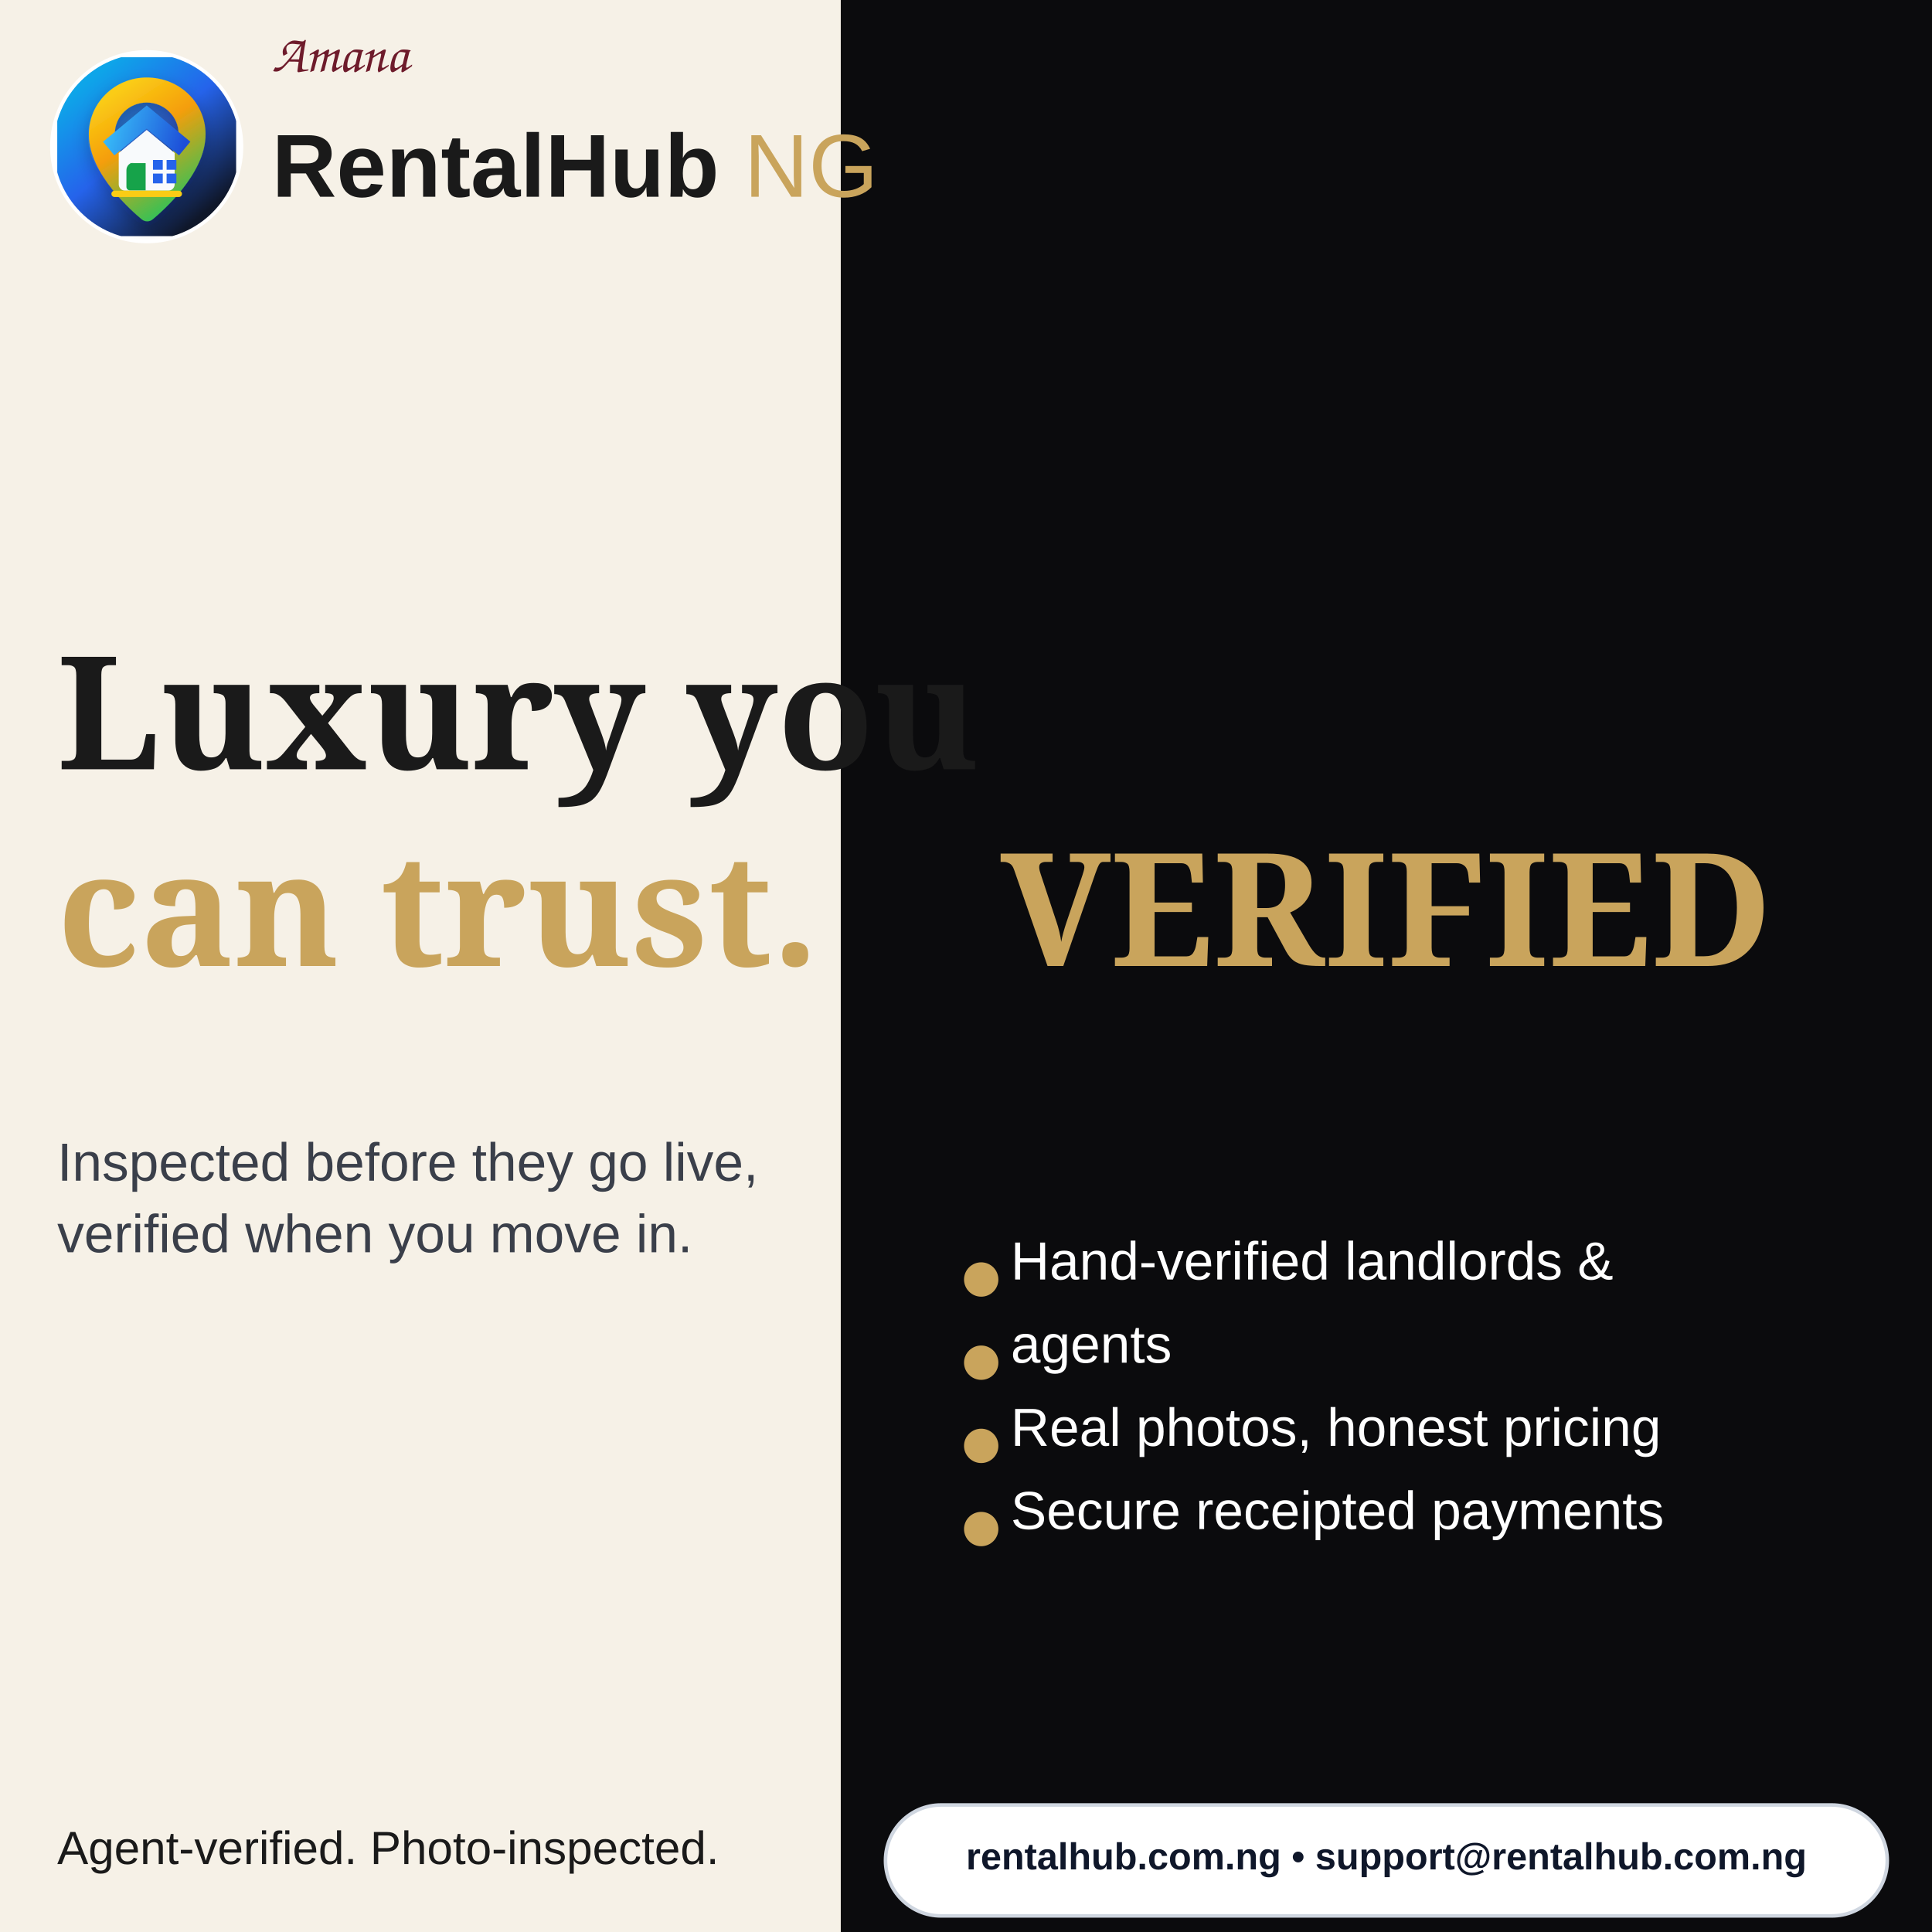
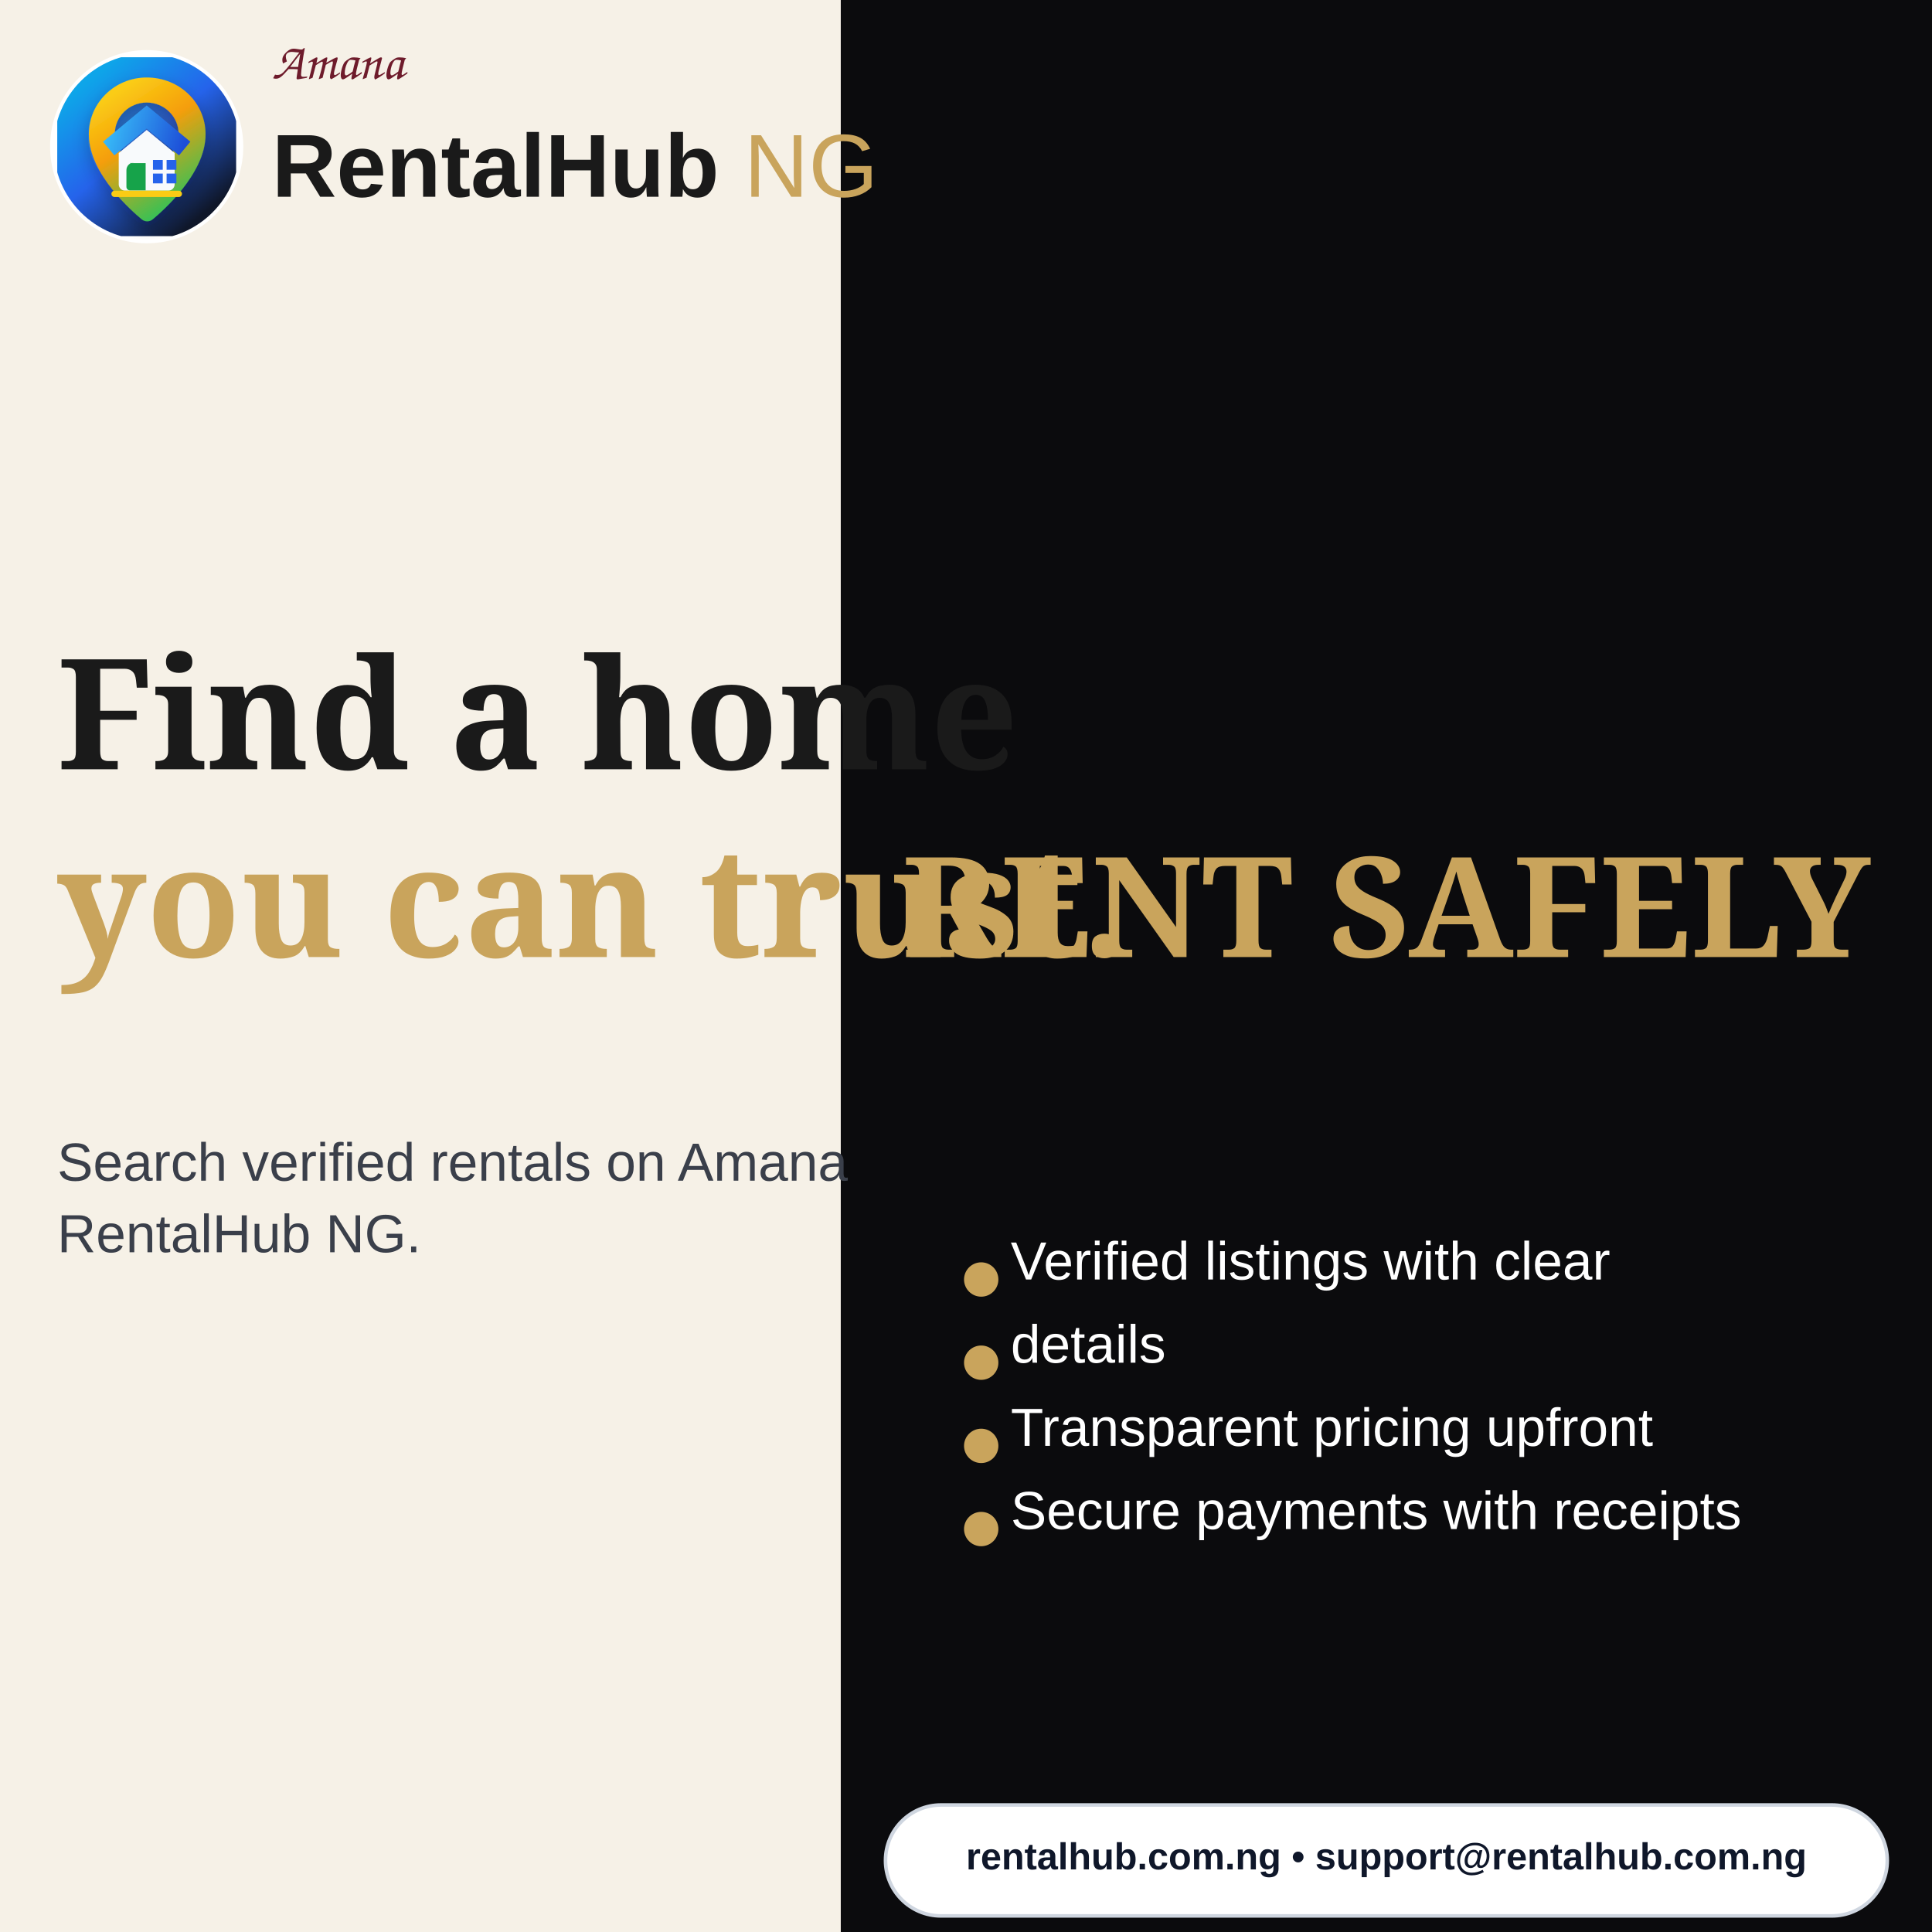
<svg xmlns="http://www.w3.org/2000/svg" width="1080" height="1080" viewBox="0 0 1080 1080" preserveAspectRatio="xMidYMid slice">
  <defs>
    <linearGradient id="sky" x1="96" x2="416" y1="62" y2="450" gradientUnits="userSpaceOnUse">
      <stop offset="0" stop-color="#0ea5e9" />
      <stop offset="0.46" stop-color="#2563eb" />
      <stop offset="1" stop-color="#0f172a" />
    </linearGradient>
    <linearGradient id="pin" x1="160" x2="372" y1="104" y2="430" gradientUnits="userSpaceOnUse">
      <stop offset="0" stop-color="#facc15" />
      <stop offset="0.38" stop-color="#f59e0b" />
      <stop offset="1" stop-color="#22c55e" />
    </linearGradient>
    <linearGradient id="roof" x1="148" x2="363" y1="180" y2="250" gradientUnits="userSpaceOnUse">
      <stop offset="0" stop-color="#38bdf8" />
      <stop offset="1" stop-color="#1d4ed8" />
    </linearGradient>
    <filter id="shadow" x="-25%" y="-20%" width="150%" height="160%">
      <feDropShadow dx="0" dy="20" stdDeviation="24" flood-color="#0f172a" flood-opacity="0.24" />
    </filter>
  </defs>
  <rect width="1080" height="1080" fill="#F6F1E7" />
  <rect x="470" width="610" height="1080" fill="#0B0B0D" />
  <clipPath id="logoclip">
    <circle cx="82" cy="82" r="52" />
  </clipPath>
  <circle cx="82" cy="82" r="54" fill="#ffffff" />
  <g clip-path="url(#logoclip)">
    <g transform="translate(32, 32) scale(0.1953125)">
      <rect width="512" height="512" rx="112" fill="url(#sky)" />
      <circle cx="256" cy="226" r="168" fill="#ffffff" opacity="0.08" />
      <circle cx="256" cy="226" r="132" fill="#0f172a" opacity="0.2" />
      <path filter="url(#shadow)" d="M256 58c-91.4 0-165.5 72.7-165.5 162.4 0 115.4 128.2 224.2 151.4 243.6a24.5 24.5 0 0 0 31.2 0c23.2-19.4 151.4-128.2 151.4-243.6C424.5 130.7 350.4 58 256 58Zm0 250.8c-50.4 0-91.3-40.1-91.3-89.6S205.6 129.6 256 129.6s91.3 40.1 91.3 89.6-40.9 89.6-91.3 89.6Z" fill="url(#pin)" />
      <path d="M131 241.8 256 138l125 103.8-32.5 39.1L256 204.3l-92.5 76.6L131 241.8Z" fill="url(#roof)" />
      <path d="M176 274.2 256 208l80 66.2v89.6a18 18 0 0 1-18 18H194a18 18 0 0 1-18-18v-89.6Z" fill="#f8fafc" />
      <path d="M208 303h45v78h-45a10 10 0 0 1-10-10v-48a22 22 0 0 1 22-22Z" fill="#16a34a" />
      <path d="M274 294h28v28h-28v-28Zm39 0h28v28h-28v-28Zm-39 39h28v28h-28v-28Zm39 0h28v28h-28v-28Z" fill="#2563eb" />
      <path d="M164 391h184" stroke="#facc15" stroke-linecap="round" stroke-width="18" />
    </g>
  </g>
-   <text x="152" y="40" font-family="'Segoe Script', 'Brush Script MT', 'Lucida Handwriting', cursive" font-size="30" fill="#6e1b2b">Amana</text>
-   <text x="152" y="110" font-family="Arial, Helvetica, sans-serif" font-weight="800" font-size="50" fill="#1A1A1A">RentalHub <tspan font-weight="400" fill="#C9A45C">NG</tspan>
-   </text>
-   <text x="32" y="430" font-family="Georgia, serif" font-weight="700" font-size="88" fill="#1A1A1A">Luxury you</text>
-   <text x="32" y="540" font-family="Georgia, serif" font-weight="700" font-size="88" fill="#C9A45C">can trust.</text>
-   <text x="32" y="660" font-family="Arial, Helvetica, sans-serif" font-size="30" fill="#3A3F4A">Inspected before they go live,</text>
-   <text x="32" y="700" font-family="Arial, Helvetica, sans-serif" font-size="30" fill="#3A3F4A">verified when you move in.</text>
-   <text x="775" y="540" text-anchor="middle" font-family="Georgia, serif" font-weight="700" font-size="88" fill="#C9A45C">VERIFIED</text>
+   <g class="brand-lockup">
+     <text x="152" y="44" font-family="'AmanaScript','Segoe Script','Brush Script MT','Lucida Handwriting',cursive" font-size="29" fill="#6E1B2B">Amana</text>
+     <text x="152" y="110" font-family="Arial,Helvetica,sans-serif" font-weight="800" font-size="50" fill="#1A1A1A">RentalHub <tspan font-weight="400" fill="#C9A45C">NG</tspan>
+     </text>
+   </g>
+   <text x="32" y="430" font-family="Georgia, serif" font-weight="700" font-size="86" fill="#1A1A1A">Find a home</text>
+   <text x="32" y="535" font-family="Georgia, serif" font-weight="700" font-size="86" fill="#C9A45C">you can trust.</text>
+   <text x="32" y="660" font-family="Arial, Helvetica, sans-serif" font-size="30" fill="#3A3F4A">Search verified rentals on Amana</text>
+   <text x="32" y="700" font-family="Arial, Helvetica, sans-serif" font-size="30" fill="#3A3F4A">RentalHub NG.</text>
+   <text x="775" y="535" text-anchor="middle" font-family="Georgia, serif" font-weight="700" font-size="78" fill="#C9A45C">RENT SAFELY</text>
  <circle cx="548.5" cy="715.25" r="9.6" fill="#C9A45C" />
-   <text x="565" y="715.25" font-family="Arial, Helvetica, sans-serif" font-size="30" fill="#FFFFFF">Hand-verified landlords &amp;</text>
+   <text x="565" y="715.25" font-family="Arial, Helvetica, sans-serif" font-size="30" fill="#FFFFFF">Verified listings with clear</text>
  <circle cx="548.5" cy="761.75" r="9.6" fill="#C9A45C" />
-   <text x="565" y="761.75" font-family="Arial, Helvetica, sans-serif" font-size="30" fill="#FFFFFF">agents</text>
+   <text x="565" y="761.75" font-family="Arial, Helvetica, sans-serif" font-size="30" fill="#FFFFFF">details</text>
  <circle cx="548.5" cy="808.25" r="9.6" fill="#C9A45C" />
-   <text x="565" y="808.25" font-family="Arial, Helvetica, sans-serif" font-size="30" fill="#FFFFFF">Real photos, honest pricing</text>
+   <text x="565" y="808.25" font-family="Arial, Helvetica, sans-serif" font-size="30" fill="#FFFFFF">Transparent pricing upfront</text>
  <circle cx="548.5" cy="854.75" r="9.6" fill="#C9A45C" />
-   <text x="565" y="854.75" font-family="Arial, Helvetica, sans-serif" font-size="30" fill="#FFFFFF">Secure receipted payments</text>
-   <text x="32" y="1042" font-family="Arial, Helvetica, sans-serif" font-size="26" fill="#1A1A1A">Agent-verified. Photo-inspected.</text>
+   <text x="565" y="854.75" font-family="Arial, Helvetica, sans-serif" font-size="30" fill="#FFFFFF">Secure payments with receipts</text>
  <rect x="495" y="1009" width="560" height="62" rx="31" fill="#FFFFFF" stroke="#CFD6E0" stroke-width="2" />
-   <text x="775" y="1045" text-anchor="middle" font-family="Arial, Helvetica, sans-serif" font-weight="600" font-size="21" fill="#0f172a">rentalhub.com.ng  •  support@rentalhub.com.ng</text>
+   <text x="775" y="1045" text-anchor="middle" font-family="Arial,Helvetica,sans-serif" font-weight="600" font-size="21" fill="#0f172a">rentalhub.com.ng  •  support@rentalhub.com.ng</text>
</svg>
